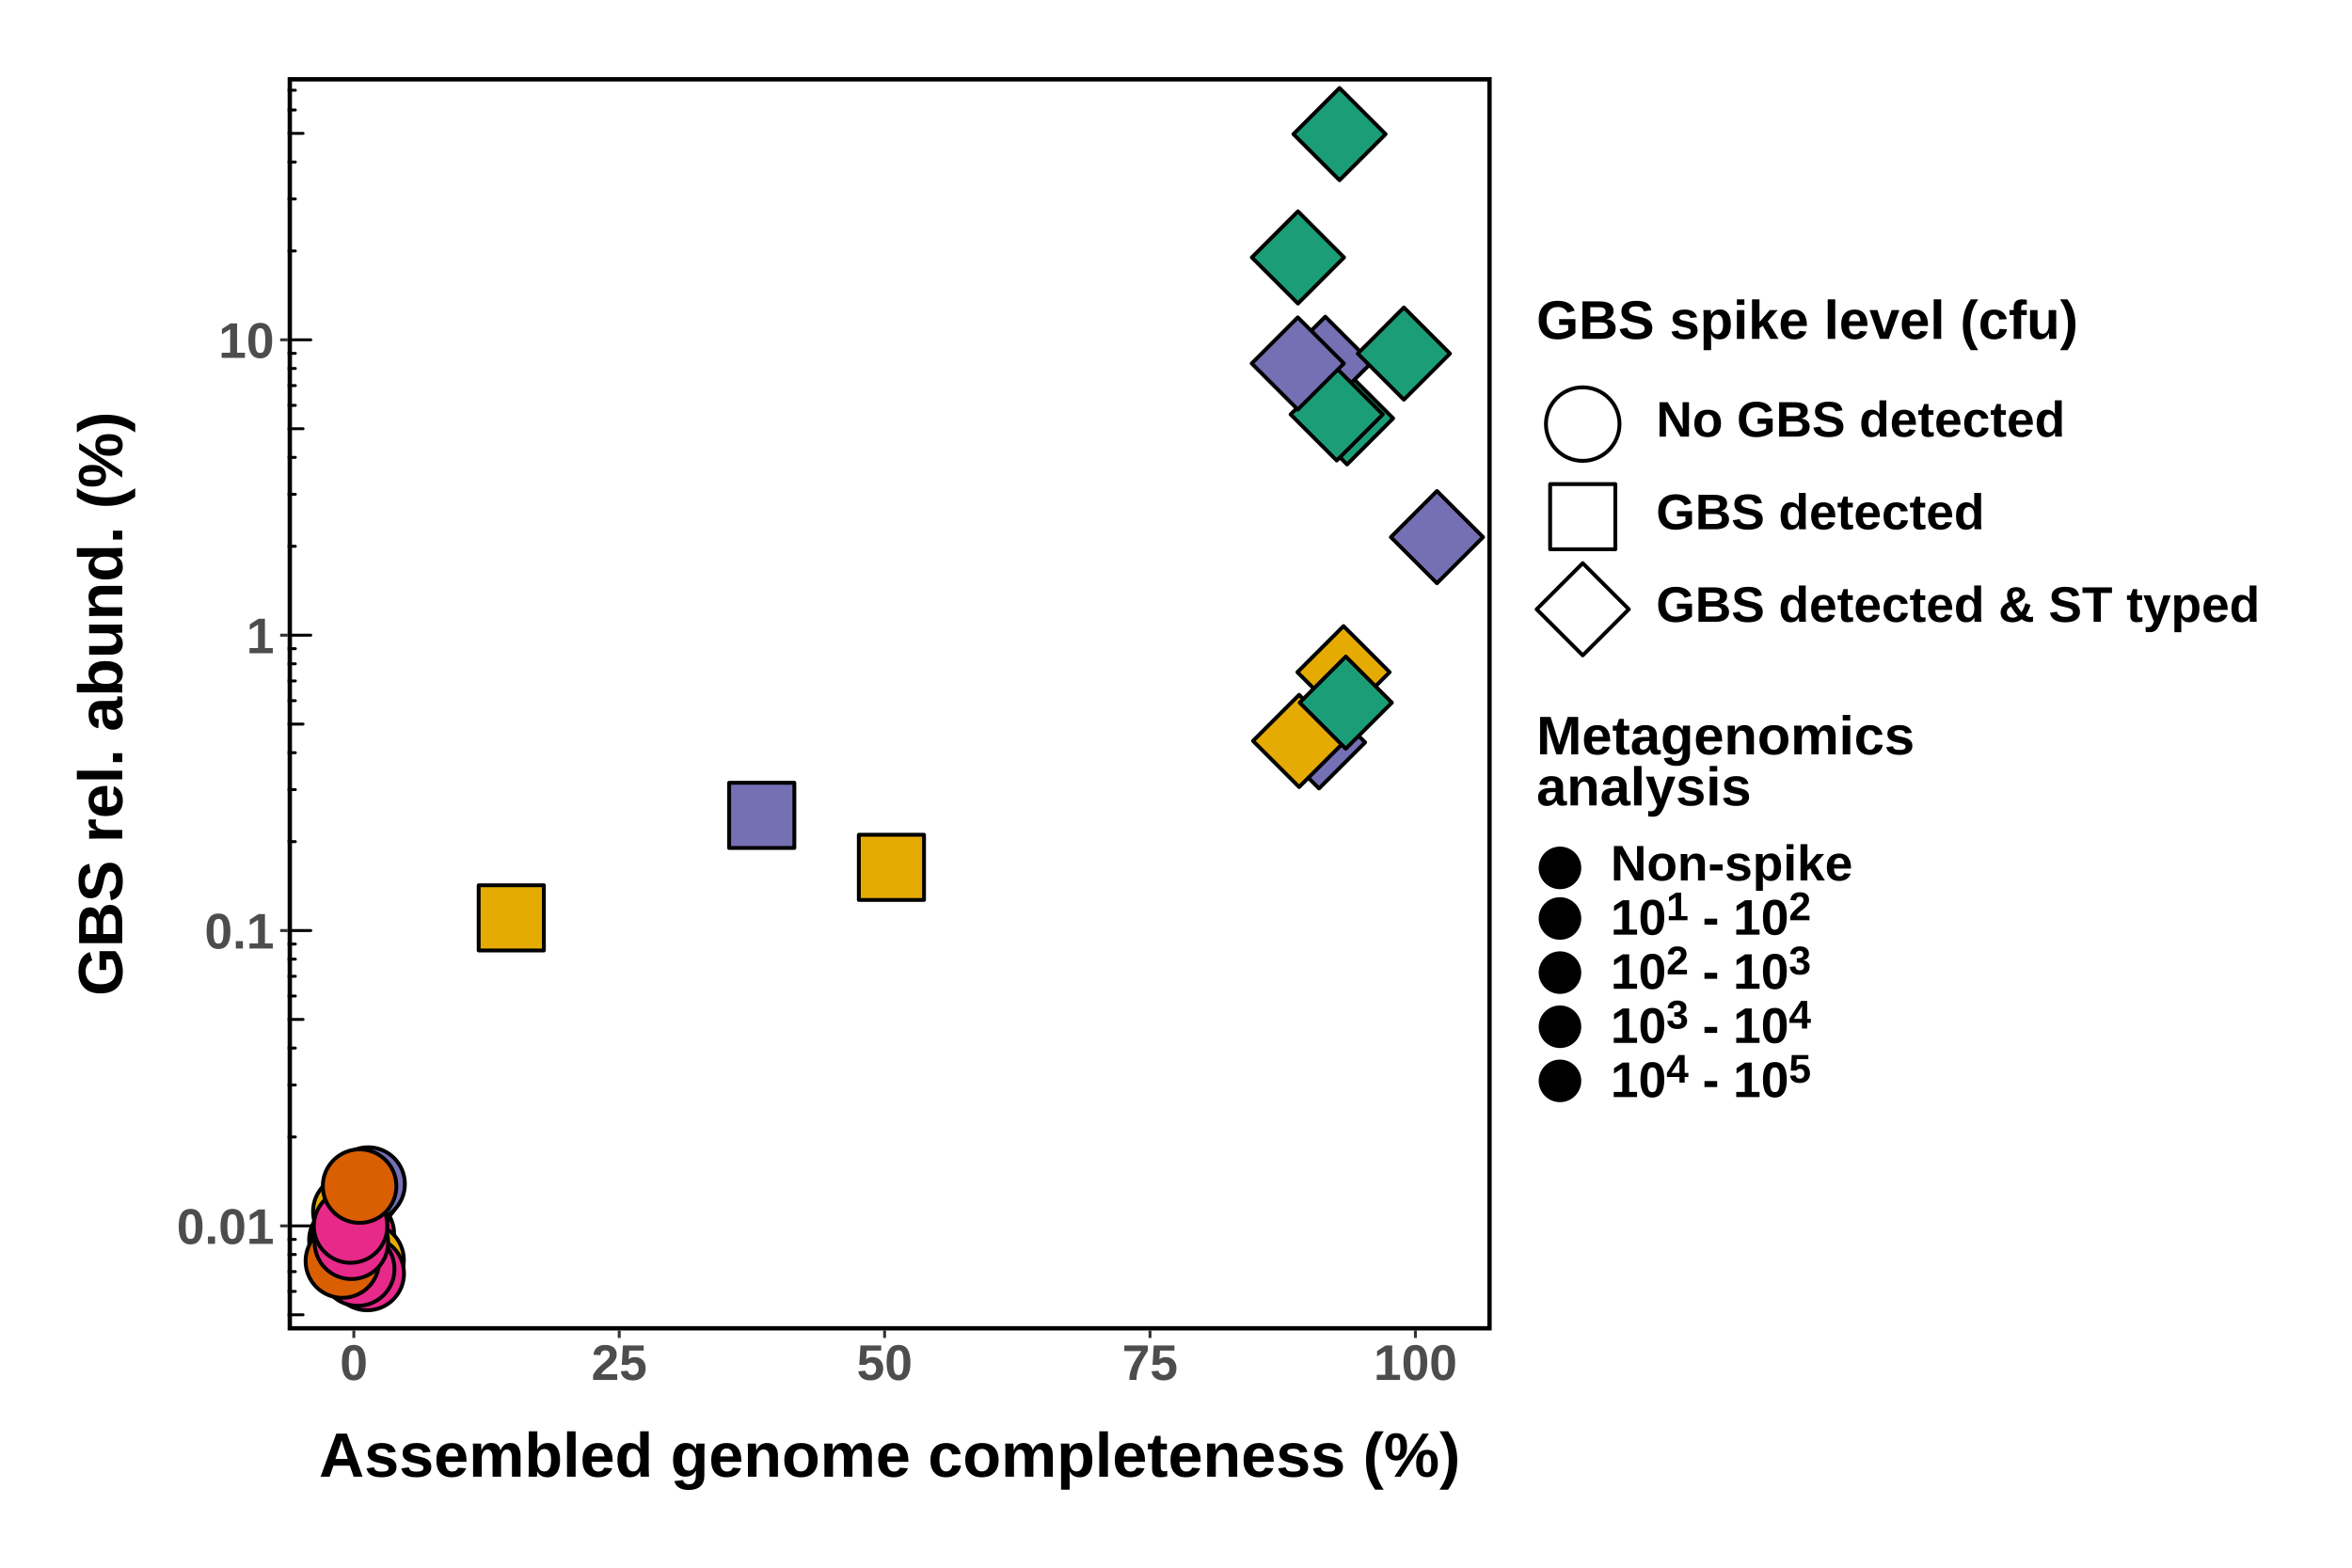
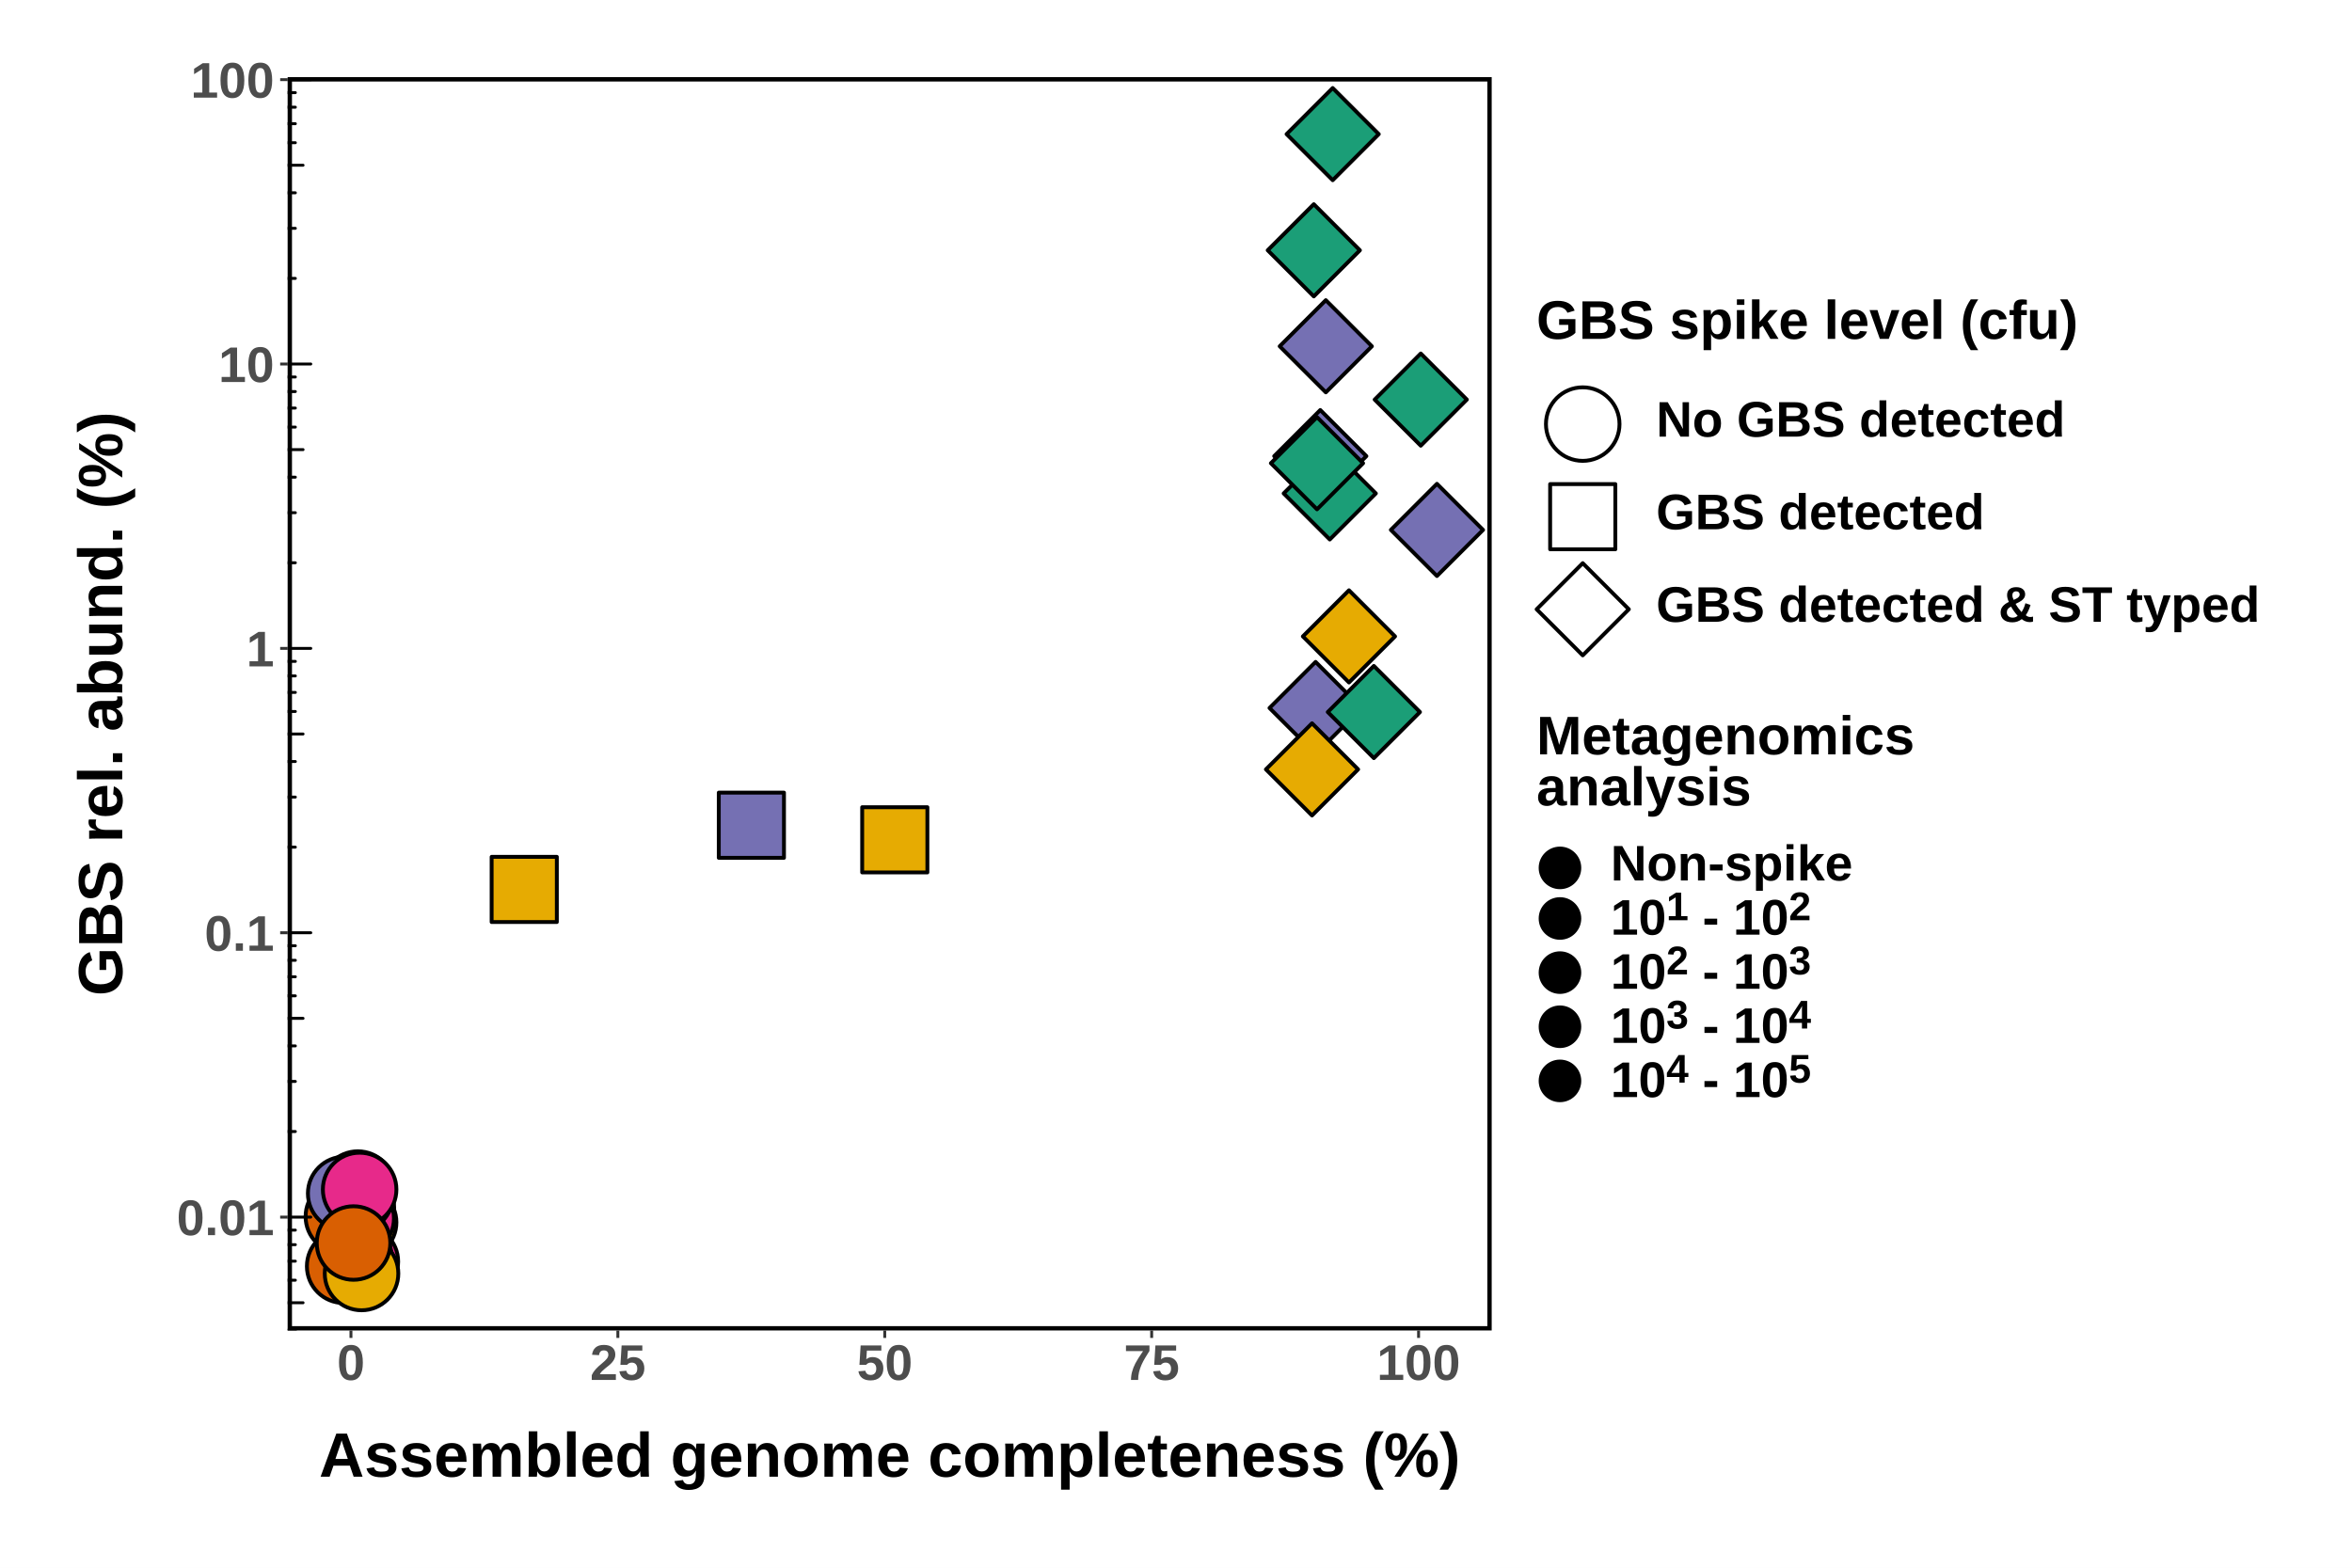
<svg xmlns="http://www.w3.org/2000/svg" class="svglite" width="864.00pt" height="576.00pt" viewBox="0 0 864.00 576.00">
  <defs>
    <style type="text/css">
    .svglite line, .svglite polyline, .svglite polygon, .svglite path, .svglite rect, .svglite circle {
      fill: none;
      stroke: #000000;
      stroke-linecap: round;
      stroke-linejoin: round;
      stroke-miterlimit: 10.00;
    }
    .svglite text {
      white-space: pre;
    }
  </style>
  </defs>
  <rect width="100%" height="100%" style="stroke: none; fill: #FFFFFF;" />
  <defs>
    <clipPath id="cpMC4wMHw4NjQuMDB8MC4wMHw1NzYuMDA=">
      <rect x="0.00" y="0.00" width="864.00" height="576.00" />
    </clipPath>
  </defs>
  <g clip-path="url(#cpMC4wMHw4NjQuMDB8MC4wMHw1NzYuMDA=)">
    <rect x="-0" y="0.00" width="864.00" height="576.00" style="stroke-width: 1.07; stroke: #FFFFFF; fill: #FFFFFF;" />
  </g>
  <defs>
    <clipPath id="cpMTA1LjY2fDU0Ny45N3wyOC4zNXw0ODguODQ=">
      <rect x="105.66" y="28.35" width="442.31" height="460.49" />
    </clipPath>
  </defs>
  <g clip-path="url(#cpMTA1LjY2fDU0Ny45N3wyOC4zNXw0ODguODQ=)">
    <rect x="105.66" y="28.35" width="442.31" height="460.49" style="stroke-width: 1.07; stroke: none; fill: #FFFFFF;" />
-     <circle cx="131.27" cy="453.38" r="13.51" style="stroke-width: 1.42; fill: #E7298A;" />
-     <circle cx="127.07" cy="455.62" r="13.51" style="stroke-width: 1.42; fill: #D95F02;" />
-     <circle cx="134.84" cy="462.97" r="13.51" style="stroke-width: 1.42; fill: #E6AB02;" />
-     <rect x="267.85" y="287.61" width="23.95" height="23.95" style="stroke-width: 1.42; fill: #7570B3;" />
-     <polygon points="494.84,170.65 511.77,153.71 494.84,136.77 477.90,153.71 " style="stroke-width: 1.42; fill: #1B9E77;" />
-     <circle cx="134.90" cy="467.91" r="13.51" style="stroke-width: 1.42; fill: #E7298A;" />
-     <circle cx="133.56" cy="437.17" r="13.51" style="stroke-width: 1.42; fill: #D95F02;" />
-     <polygon points="493.54,263.91 510.48,246.97 493.54,230.04 476.60,246.97 " style="stroke-width: 1.42; fill: #E6AB02;" />
-     <polygon points="486.84,150.23 503.77,133.29 486.84,116.36 469.90,133.29 " style="stroke-width: 1.42; fill: #7570B3;" />
-     <polygon points="492.06,66.21 509.00,49.28 492.06,32.34 475.13,49.28 " style="stroke-width: 1.42; fill: #1B9E77;" />
-     <circle cx="127.25" cy="458.94" r="13.51" style="stroke-width: 1.42; fill: #E7298A;" />
-     <circle cx="134.49" cy="435.64" r="13.51" style="stroke-width: 1.42; fill: #D95F02;" />
-     <rect x="175.84" y="325.27" width="23.95" height="23.95" style="stroke-width: 1.42; fill: #E6AB02;" />
-     <polygon points="484.54,289.70 501.48,272.76 484.54,255.82 467.61,272.76 " style="stroke-width: 1.42; fill: #7570B3;" />
-     <polygon points="491.03,169.20 507.96,152.27 491.03,135.33 474.09,152.27 " style="stroke-width: 1.42; fill: #1B9E77;" />
-     <circle cx="131.40" cy="466.28" r="13.51" style="stroke-width: 1.42; fill: #E7298A;" />
-     <circle cx="125.77" cy="463.34" r="13.51" style="stroke-width: 1.42; fill: #D95F02;" />
-     <polygon points="477.22,289.17 494.16,272.23 477.22,255.30 460.29,272.23 " style="stroke-width: 1.42; fill: #E6AB02;" />
-     <polygon points="476.74,150.48 493.68,133.54 476.74,116.61 459.81,133.54 " style="stroke-width: 1.42; fill: #7570B3;" />
-     <polygon points="476.80,111.52 493.73,94.58 476.80,77.65 459.86,94.58 " style="stroke-width: 1.42; fill: #1B9E77;" />
-     <circle cx="129.08" cy="456.44" r="13.51" style="stroke-width: 1.42; fill: #E7298A;" />
-     <circle cx="130.14" cy="442.95" r="13.51" style="stroke-width: 1.42; fill: #D95F02;" />
-     <circle cx="128.51" cy="445.14" r="13.51" style="stroke-width: 1.42; fill: #E6AB02;" />
-     <circle cx="135.22" cy="435.04" r="13.51" style="stroke-width: 1.42; fill: #7570B3;" />
-     <polygon points="494.37,275.10 511.30,258.17 494.37,241.23 477.43,258.17 " style="stroke-width: 1.42; fill: #1B9E77;" />
-     <circle cx="128.79" cy="450.47" r="13.51" style="stroke-width: 1.42; fill: #E7298A;" />
-     <circle cx="132.09" cy="435.80" r="13.51" style="stroke-width: 1.42; fill: #D95F02;" />
-     <rect x="315.49" y="306.71" width="23.95" height="23.95" style="stroke-width: 1.42; fill: #E6AB02;" />
-     <polygon points="527.86,214.28 544.80,197.35 527.86,180.41 510.93,197.35 " style="stroke-width: 1.42; fill: #7570B3;" />
-     <polygon points="515.70,146.85 532.64,129.92 515.70,112.98 498.77,129.92 " style="stroke-width: 1.42; fill: #1B9E77;" />
-     <line x1="105.66" y1="483.08" x2="111.33" y2="483.08" style="stroke-width: 1.07;" />
-     <line x1="105.66" y1="474.49" x2="108.50" y2="474.49" style="stroke-width: 1.07;" />
-     <line x1="105.66" y1="467.22" x2="108.50" y2="467.22" style="stroke-width: 1.07;" />
-     <line x1="105.66" y1="460.93" x2="108.50" y2="460.93" style="stroke-width: 1.07;" />
-     <line x1="105.66" y1="455.38" x2="108.50" y2="455.38" style="stroke-width: 1.07;" />
-     <line x1="105.66" y1="450.41" x2="114.17" y2="450.41" style="stroke-width: 1.07;" />
-     <line x1="105.66" y1="417.75" x2="108.50" y2="417.75" style="stroke-width: 1.07;" />
-     <line x1="105.66" y1="398.64" x2="108.50" y2="398.64" style="stroke-width: 1.07;" />
-     <line x1="105.66" y1="385.08" x2="108.50" y2="385.08" style="stroke-width: 1.07;" />
-     <line x1="105.66" y1="374.56" x2="111.33" y2="374.56" style="stroke-width: 1.07;" />
-     <line x1="105.66" y1="365.97" x2="108.50" y2="365.97" style="stroke-width: 1.07;" />
-     <line x1="105.66" y1="358.71" x2="108.50" y2="358.71" style="stroke-width: 1.07;" />
-     <line x1="105.66" y1="352.41" x2="108.50" y2="352.41" style="stroke-width: 1.07;" />
-     <line x1="105.66" y1="346.86" x2="108.50" y2="346.86" style="stroke-width: 1.07;" />
-     <line x1="105.66" y1="341.90" x2="114.17" y2="341.90" style="stroke-width: 1.07;" />
-     <line x1="105.66" y1="309.23" x2="108.50" y2="309.23" style="stroke-width: 1.07;" />
-     <line x1="105.66" y1="290.12" x2="108.50" y2="290.12" style="stroke-width: 1.07;" />
-     <line x1="105.66" y1="276.56" x2="108.50" y2="276.56" style="stroke-width: 1.07;" />
-     <line x1="105.66" y1="266.05" x2="111.33" y2="266.05" style="stroke-width: 1.07;" />
-     <line x1="105.66" y1="257.45" x2="108.50" y2="257.45" style="stroke-width: 1.07;" />
-     <line x1="105.66" y1="250.19" x2="108.50" y2="250.19" style="stroke-width: 1.07;" />
-     <line x1="105.66" y1="243.90" x2="108.50" y2="243.90" style="stroke-width: 1.07;" />
-     <line x1="105.66" y1="238.34" x2="108.50" y2="238.34" style="stroke-width: 1.07;" />
-     <line x1="105.66" y1="233.38" x2="114.17" y2="233.38" style="stroke-width: 1.07;" />
-     <line x1="105.66" y1="200.71" x2="108.50" y2="200.71" style="stroke-width: 1.07;" />
-     <line x1="105.66" y1="181.60" x2="108.50" y2="181.60" style="stroke-width: 1.07;" />
-     <line x1="105.66" y1="168.05" x2="108.50" y2="168.05" style="stroke-width: 1.07;" />
-     <line x1="105.66" y1="157.53" x2="111.33" y2="157.53" style="stroke-width: 1.07;" />
-     <line x1="105.66" y1="148.94" x2="108.50" y2="148.94" style="stroke-width: 1.07;" />
-     <line x1="105.66" y1="141.67" x2="108.50" y2="141.67" style="stroke-width: 1.07;" />
-     <line x1="105.66" y1="135.38" x2="108.50" y2="135.38" style="stroke-width: 1.07;" />
-     <line x1="105.66" y1="129.83" x2="108.50" y2="129.83" style="stroke-width: 1.07;" />
-     <line x1="105.66" y1="124.86" x2="114.17" y2="124.86" style="stroke-width: 1.07;" />
-     <line x1="105.66" y1="92.20" x2="108.50" y2="92.20" style="stroke-width: 1.07;" />
-     <line x1="105.66" y1="73.09" x2="108.50" y2="73.09" style="stroke-width: 1.07;" />
-     <line x1="105.66" y1="59.53" x2="108.50" y2="59.53" style="stroke-width: 1.07;" />
-     <line x1="105.66" y1="49.01" x2="111.33" y2="49.01" style="stroke-width: 1.07;" />
-     <line x1="105.66" y1="40.42" x2="108.50" y2="40.42" style="stroke-width: 1.07;" />
-     <line x1="105.66" y1="33.16" x2="108.50" y2="33.16" style="stroke-width: 1.07;" />
+     <circle cx="131.45" cy="436.52" r="13.51" style="stroke-width: 1.42; fill: #E7298A;" />
+     <circle cx="130.58" cy="444.01" r="13.51" style="stroke-width: 1.42; fill: #D95F02;" />
+     <circle cx="132.11" cy="449.12" r="13.51" style="stroke-width: 1.42; fill: #E6AB02;" />
+     <rect x="264.04" y="291.23" width="23.95" height="23.95" style="stroke-width: 1.42; fill: #7570B3;" />
+     <polygon points="488.49,198.22 505.42,181.29 488.49,164.35 471.55,181.29 " style="stroke-width: 1.42; fill: #1B9E77;" />
+     <circle cx="132.75" cy="463.54" r="13.51" style="stroke-width: 1.42; fill: #E7298A;" />
+     <circle cx="131.29" cy="443.95" r="13.51" style="stroke-width: 1.42; fill: #D95F02;" />
+     <polygon points="495.54,250.76 512.47,233.83 495.54,216.89 478.60,233.83 " style="stroke-width: 1.42; fill: #E6AB02;" />
+     <polygon points="485.00,184.52 501.94,167.59 485.00,150.65 468.07,167.59 " style="stroke-width: 1.42; fill: #7570B3;" />
+     <polygon points="489.56,66.21 506.49,49.28 489.56,32.34 472.62,49.28 " style="stroke-width: 1.42; fill: #1B9E77;" />
+     <circle cx="130.50" cy="462.39" r="13.51" style="stroke-width: 1.42; fill: #E7298A;" />
+     <circle cx="128.14" cy="444.78" r="13.51" style="stroke-width: 1.42; fill: #D95F02;" />
+     <rect x="180.60" y="314.82" width="23.95" height="23.95" style="stroke-width: 1.42; fill: #E6AB02;" />
+     <polygon points="483.28,277.07 500.22,260.13 483.28,243.20 466.35,260.13 " style="stroke-width: 1.42; fill: #7570B3;" />
+     <polygon points="483.80,187.13 500.73,170.19 483.80,153.26 466.86,170.19 " style="stroke-width: 1.42; fill: #1B9E77;" />
+     <circle cx="131.20" cy="447.67" r="13.51" style="stroke-width: 1.42; fill: #E7298A;" />
+     <circle cx="125.77" cy="446.99" r="13.51" style="stroke-width: 1.42; fill: #D95F02;" />
+     <polygon points="481.97,299.62 498.90,282.68 481.97,265.75 465.03,282.68 " style="stroke-width: 1.42; fill: #E6AB02;" />
+     <polygon points="487.03,144.16 503.96,127.23 487.03,110.29 470.09,127.23 " style="stroke-width: 1.42; fill: #7570B3;" />
+     <polygon points="482.62,108.90 499.56,91.96 482.62,75.03 465.69,91.96 " style="stroke-width: 1.42; fill: #1B9E77;" />
+     <circle cx="130.85" cy="439.20" r="13.51" style="stroke-width: 1.42; fill: #E7298A;" />
+     <circle cx="126.25" cy="465.24" r="13.51" style="stroke-width: 1.42; fill: #D95F02;" />
+     <circle cx="132.81" cy="467.91" r="13.51" style="stroke-width: 1.42; fill: #E6AB02;" />
+     <circle cx="126.62" cy="438.49" r="13.51" style="stroke-width: 1.42; fill: #7570B3;" />
+     <polygon points="504.68,278.55 521.62,261.62 504.68,244.68 487.75,261.62 " style="stroke-width: 1.42; fill: #1B9E77;" />
+     <circle cx="132.11" cy="437.04" r="13.51" style="stroke-width: 1.42; fill: #E7298A;" />
+     <circle cx="129.87" cy="456.71" r="13.51" style="stroke-width: 1.42; fill: #D95F02;" />
+     <rect x="316.72" y="296.59" width="23.95" height="23.95" style="stroke-width: 1.42; fill: #E6AB02;" />
+     <polygon points="527.86,211.64 544.80,194.70 527.86,177.77 510.93,194.70 " style="stroke-width: 1.42; fill: #7570B3;" />
+     <polygon points="521.91,163.76 538.85,146.82 521.91,129.89 504.98,146.82 " style="stroke-width: 1.42; fill: #1B9E77;" />
+     <line x1="105.66" y1="488.77" x2="108.50" y2="488.77" style="stroke-width: 1.07;" />
+     <line x1="105.66" y1="478.65" x2="111.33" y2="478.65" style="stroke-width: 1.07;" />
+     <line x1="105.66" y1="470.37" x2="108.50" y2="470.37" style="stroke-width: 1.07;" />
+     <line x1="105.66" y1="463.38" x2="108.50" y2="463.38" style="stroke-width: 1.07;" />
+     <line x1="105.66" y1="457.32" x2="108.50" y2="457.32" style="stroke-width: 1.07;" />
+     <line x1="105.66" y1="451.97" x2="108.50" y2="451.97" style="stroke-width: 1.07;" />
+     <line x1="105.66" y1="447.19" x2="114.17" y2="447.19" style="stroke-width: 1.07;" />
+     <line x1="105.66" y1="415.74" x2="108.50" y2="415.74" style="stroke-width: 1.07;" />
+     <line x1="105.66" y1="397.34" x2="108.50" y2="397.34" style="stroke-width: 1.07;" />
+     <line x1="105.66" y1="384.29" x2="108.50" y2="384.29" style="stroke-width: 1.07;" />
+     <line x1="105.66" y1="374.16" x2="111.33" y2="374.16" style="stroke-width: 1.07;" />
+     <line x1="105.66" y1="365.89" x2="108.50" y2="365.89" style="stroke-width: 1.07;" />
+     <line x1="105.66" y1="358.89" x2="108.50" y2="358.89" style="stroke-width: 1.07;" />
+     <line x1="105.66" y1="352.84" x2="108.50" y2="352.84" style="stroke-width: 1.07;" />
+     <line x1="105.66" y1="347.49" x2="108.50" y2="347.49" style="stroke-width: 1.07;" />
+     <line x1="105.66" y1="342.71" x2="114.17" y2="342.71" style="stroke-width: 1.07;" />
+     <line x1="105.66" y1="311.26" x2="108.50" y2="311.26" style="stroke-width: 1.07;" />
+     <line x1="105.66" y1="292.86" x2="108.50" y2="292.86" style="stroke-width: 1.07;" />
+     <line x1="105.66" y1="279.80" x2="108.50" y2="279.80" style="stroke-width: 1.07;" />
+     <line x1="105.66" y1="269.68" x2="111.33" y2="269.68" style="stroke-width: 1.07;" />
+     <line x1="105.66" y1="261.41" x2="108.50" y2="261.41" style="stroke-width: 1.07;" />
+     <line x1="105.66" y1="254.41" x2="108.50" y2="254.41" style="stroke-width: 1.07;" />
+     <line x1="105.66" y1="248.35" x2="108.50" y2="248.35" style="stroke-width: 1.07;" />
+     <line x1="105.66" y1="243.01" x2="108.50" y2="243.01" style="stroke-width: 1.07;" />
+     <line x1="105.66" y1="238.23" x2="114.17" y2="238.23" style="stroke-width: 1.07;" />
+     <line x1="105.66" y1="206.77" x2="108.50" y2="206.77" style="stroke-width: 1.07;" />
+     <line x1="105.66" y1="188.38" x2="108.50" y2="188.38" style="stroke-width: 1.07;" />
+     <line x1="105.66" y1="175.32" x2="108.50" y2="175.32" style="stroke-width: 1.07;" />
+     <line x1="105.66" y1="165.20" x2="111.33" y2="165.20" style="stroke-width: 1.07;" />
+     <line x1="105.66" y1="156.92" x2="108.50" y2="156.92" style="stroke-width: 1.07;" />
+     <line x1="105.66" y1="149.93" x2="108.50" y2="149.93" style="stroke-width: 1.07;" />
+     <line x1="105.66" y1="143.87" x2="108.50" y2="143.87" style="stroke-width: 1.07;" />
+     <line x1="105.66" y1="138.52" x2="108.50" y2="138.52" style="stroke-width: 1.07;" />
+     <line x1="105.66" y1="133.74" x2="114.17" y2="133.74" style="stroke-width: 1.07;" />
+     <line x1="105.66" y1="102.29" x2="108.50" y2="102.29" style="stroke-width: 1.07;" />
+     <line x1="105.66" y1="83.89" x2="108.50" y2="83.89" style="stroke-width: 1.07;" />
+     <line x1="105.66" y1="70.84" x2="108.50" y2="70.84" style="stroke-width: 1.07;" />
+     <line x1="105.66" y1="60.71" x2="111.33" y2="60.71" style="stroke-width: 1.07;" />
+     <line x1="105.66" y1="52.44" x2="108.50" y2="52.44" style="stroke-width: 1.07;" />
+     <line x1="105.66" y1="45.45" x2="108.50" y2="45.45" style="stroke-width: 1.07;" />
+     <line x1="105.66" y1="39.39" x2="108.50" y2="39.39" style="stroke-width: 1.07;" />
+     <line x1="105.66" y1="34.04" x2="108.50" y2="34.04" style="stroke-width: 1.07;" />
+     <line x1="105.66" y1="29.26" x2="114.17" y2="29.26" style="stroke-width: 1.07;" />
    <rect x="105.66" y="28.35" width="442.31" height="460.49" style="stroke-width: 3.20;" />
  </g>
  <g clip-path="url(#cpMC4wMHw4NjQuMDB8MC4wMHw1NzYuMDA=)">
-     <text x="100.73" y="457.03" text-anchor="end" style="font-size: 18.40px; font-weight: bold;fill: #4D4D4D; font-family: &quot;Arial&quot;;" textLength="35.81px" lengthAdjust="spacingAndGlyphs">0.01</text>
-     <text x="100.73" y="348.51" text-anchor="end" style="font-size: 18.40px; font-weight: bold;fill: #4D4D4D; font-family: &quot;Arial&quot;;" textLength="25.57px" lengthAdjust="spacingAndGlyphs">0.1</text>
-     <text x="100.73" y="240.00" text-anchor="end" style="font-size: 18.40px; font-weight: bold;fill: #4D4D4D; font-family: &quot;Arial&quot;;" textLength="10.23px" lengthAdjust="spacingAndGlyphs">1</text>
-     <text x="100.73" y="131.48" text-anchor="end" style="font-size: 18.40px; font-weight: bold;fill: #4D4D4D; font-family: &quot;Arial&quot;;" textLength="20.46px" lengthAdjust="spacingAndGlyphs">10</text>
-     <polyline points="102.92,450.41 105.66,450.41 " style="stroke-width: 1.07; stroke: #333333; stroke-linecap: butt;" />
-     <polyline points="102.92,341.90 105.66,341.90 " style="stroke-width: 1.07; stroke: #333333; stroke-linecap: butt;" />
-     <polyline points="102.92,233.38 105.66,233.38 " style="stroke-width: 1.07; stroke: #333333; stroke-linecap: butt;" />
-     <polyline points="102.92,124.86 105.66,124.86 " style="stroke-width: 1.07; stroke: #333333; stroke-linecap: butt;" />
-     <polyline points="129.98,491.58 129.98,488.84 " style="stroke-width: 1.07; stroke: #333333; stroke-linecap: butt;" />
-     <polyline points="227.47,491.58 227.47,488.84 " style="stroke-width: 1.07; stroke: #333333; stroke-linecap: butt;" />
-     <polyline points="324.96,491.58 324.96,488.84 " style="stroke-width: 1.07; stroke: #333333; stroke-linecap: butt;" />
-     <polyline points="422.45,491.58 422.45,488.84 " style="stroke-width: 1.07; stroke: #333333; stroke-linecap: butt;" />
-     <polyline points="519.94,491.58 519.94,488.84 " style="stroke-width: 1.07; stroke: #333333; stroke-linecap: butt;" />
-     <text x="129.98" y="507.01" text-anchor="middle" style="font-size: 18.40px; font-weight: bold;fill: #4D4D4D; font-family: &quot;Arial&quot;;" textLength="10.23px" lengthAdjust="spacingAndGlyphs">0</text>
-     <text x="227.47" y="507.01" text-anchor="middle" style="font-size: 18.40px; font-weight: bold;fill: #4D4D4D; font-family: &quot;Arial&quot;;" textLength="20.46px" lengthAdjust="spacingAndGlyphs">25</text>
-     <text x="324.96" y="507.01" text-anchor="middle" style="font-size: 18.40px; font-weight: bold;fill: #4D4D4D; font-family: &quot;Arial&quot;;" textLength="20.46px" lengthAdjust="spacingAndGlyphs">50</text>
-     <text x="422.45" y="507.01" text-anchor="middle" style="font-size: 18.40px; font-weight: bold;fill: #4D4D4D; font-family: &quot;Arial&quot;;" textLength="20.46px" lengthAdjust="spacingAndGlyphs">75</text>
-     <text x="519.94" y="507.01" text-anchor="middle" style="font-size: 18.40px; font-weight: bold;fill: #4D4D4D; font-family: &quot;Arial&quot;;" textLength="30.69px" lengthAdjust="spacingAndGlyphs">100</text>
+     <text x="100.73" y="453.81" text-anchor="end" style="font-size: 18.40px; font-weight: bold;fill: #4D4D4D; font-family: &quot;Arial&quot;;" textLength="35.81px" lengthAdjust="spacingAndGlyphs">0.01</text>
+     <text x="100.73" y="349.33" text-anchor="end" style="font-size: 18.40px; font-weight: bold;fill: #4D4D4D; font-family: &quot;Arial&quot;;" textLength="25.57px" lengthAdjust="spacingAndGlyphs">0.1</text>
+     <text x="100.73" y="244.84" text-anchor="end" style="font-size: 18.40px; font-weight: bold;fill: #4D4D4D; font-family: &quot;Arial&quot;;" textLength="10.23px" lengthAdjust="spacingAndGlyphs">1</text>
+     <text x="100.73" y="140.36" text-anchor="end" style="font-size: 18.40px; font-weight: bold;fill: #4D4D4D; font-family: &quot;Arial&quot;;" textLength="20.46px" lengthAdjust="spacingAndGlyphs">10</text>
+     <text x="100.73" y="35.88" text-anchor="end" style="font-size: 18.40px; font-weight: bold;fill: #4D4D4D; font-family: &quot;Arial&quot;;" textLength="30.69px" lengthAdjust="spacingAndGlyphs">100</text>
+     <polyline points="102.92,447.19 105.66,447.19 " style="stroke-width: 1.07; stroke: #333333; stroke-linecap: butt;" />
+     <polyline points="102.92,342.71 105.66,342.71 " style="stroke-width: 1.07; stroke: #333333; stroke-linecap: butt;" />
+     <polyline points="102.92,238.23 105.66,238.23 " style="stroke-width: 1.07; stroke: #333333; stroke-linecap: butt;" />
+     <polyline points="102.92,133.74 105.66,133.74 " style="stroke-width: 1.07; stroke: #333333; stroke-linecap: butt;" />
+     <polyline points="102.92,29.26 105.66,29.26 " style="stroke-width: 1.07; stroke: #333333; stroke-linecap: butt;" />
+     <polyline points="128.92,491.58 128.92,488.84 " style="stroke-width: 1.07; stroke: #333333; stroke-linecap: butt;" />
+     <polyline points="226.97,491.58 226.97,488.84 " style="stroke-width: 1.07; stroke: #333333; stroke-linecap: butt;" />
+     <polyline points="325.01,491.58 325.01,488.84 " style="stroke-width: 1.07; stroke: #333333; stroke-linecap: butt;" />
+     <polyline points="423.06,491.58 423.06,488.84 " style="stroke-width: 1.07; stroke: #333333; stroke-linecap: butt;" />
+     <polyline points="521.11,491.58 521.11,488.84 " style="stroke-width: 1.07; stroke: #333333; stroke-linecap: butt;" />
+     <text x="128.92" y="507.01" text-anchor="middle" style="font-size: 18.40px; font-weight: bold;fill: #4D4D4D; font-family: &quot;Arial&quot;;" textLength="10.23px" lengthAdjust="spacingAndGlyphs">0</text>
+     <text x="226.97" y="507.01" text-anchor="middle" style="font-size: 18.40px; font-weight: bold;fill: #4D4D4D; font-family: &quot;Arial&quot;;" textLength="20.46px" lengthAdjust="spacingAndGlyphs">25</text>
+     <text x="325.01" y="507.01" text-anchor="middle" style="font-size: 18.40px; font-weight: bold;fill: #4D4D4D; font-family: &quot;Arial&quot;;" textLength="20.46px" lengthAdjust="spacingAndGlyphs">50</text>
+     <text x="423.06" y="507.01" text-anchor="middle" style="font-size: 18.40px; font-weight: bold;fill: #4D4D4D; font-family: &quot;Arial&quot;;" textLength="20.46px" lengthAdjust="spacingAndGlyphs">75</text>
+     <text x="521.11" y="507.01" text-anchor="middle" style="font-size: 18.40px; font-weight: bold;fill: #4D4D4D; font-family: &quot;Arial&quot;;" textLength="30.69px" lengthAdjust="spacingAndGlyphs">100</text>
    <text x="326.82" y="542.57" text-anchor="middle" style="font-size: 23.00px; font-weight: bold; font-family: &quot;Arial&quot;;" textLength="419.26px" lengthAdjust="spacingAndGlyphs">Assembled genome completeness (%)</text>
    <text transform="translate(44.90,258.59) rotate(-90)" text-anchor="middle" style="font-size: 23.00px; font-weight: bold; font-family: &quot;Arial&quot;;" textLength="214.70px" lengthAdjust="spacingAndGlyphs">GBS rel. abund. (%)</text>
    <rect x="558.93" y="104.63" width="276.73" height="141.72" style="stroke-width: 1.07; stroke: none; fill: #FFFFFF;" />
    <text x="564.41" y="124.50" style="font-size: 20.00px; font-weight: bold; font-family: &quot;Arial&quot;;" textLength="43.34px" lengthAdjust="spacingAndGlyphs">GBS</text>
    <text x="613.31" y="124.50" style="font-size: 20.00px; font-weight: bold; font-family: &quot;Arial&quot;;" textLength="51.15px" lengthAdjust="spacingAndGlyphs">spike</text>
    <text x="670.02" y="124.50" style="font-size: 20.00px; font-weight: bold; font-family: &quot;Arial&quot;;" textLength="44.49px" lengthAdjust="spacingAndGlyphs">level</text>
    <text x="720.06" y="124.50" style="font-size: 20.00px; font-weight: bold; font-family: &quot;Arial&quot;;" textLength="43.32px" lengthAdjust="spacingAndGlyphs">(cfu)</text>
    <rect x="564.41" y="138.82" width="34.02" height="34.02" style="stroke-width: 1.07; stroke: none; fill: #FFFFFF;" />
    <circle cx="581.41" cy="155.82" r="13.51" style="stroke-width: 1.42;" />
    <rect x="564.41" y="172.83" width="34.02" height="34.02" style="stroke-width: 1.07; stroke: none; fill: #FFFFFF;" />
    <rect x="569.44" y="177.87" width="23.95" height="23.95" style="stroke-width: 1.42;" />
    <rect x="564.41" y="206.85" width="34.02" height="34.02" style="stroke-width: 1.07; stroke: none; fill: #FFFFFF;" />
    <polygon points="581.41,240.79 598.35,223.86 581.41,206.92 564.48,223.86 " style="stroke-width: 1.42;" />
    <text x="608.39" y="160.44" style="font-size: 18.40px; font-weight: bold; font-family: &quot;Arial&quot;;" textLength="24.52px" lengthAdjust="spacingAndGlyphs">No</text>
    <text x="638.01" y="160.44" style="font-size: 18.40px; font-weight: bold; font-family: &quot;Arial&quot;;" textLength="39.86px" lengthAdjust="spacingAndGlyphs">GBS</text>
    <text x="682.98" y="160.44" style="font-size: 18.40px; font-weight: bold; font-family: &quot;Arial&quot;;" textLength="75.64px" lengthAdjust="spacingAndGlyphs">detected</text>
    <text x="608.39" y="194.46" style="font-size: 18.40px; font-weight: bold; font-family: &quot;Arial&quot;;" textLength="39.86px" lengthAdjust="spacingAndGlyphs">GBS</text>
    <text x="653.36" y="194.46" style="font-size: 18.40px; font-weight: bold; font-family: &quot;Arial&quot;;" textLength="75.64px" lengthAdjust="spacingAndGlyphs">detected</text>
    <text x="608.39" y="228.47" style="font-size: 18.40px; font-weight: bold; font-family: &quot;Arial&quot;;" textLength="39.86px" lengthAdjust="spacingAndGlyphs">GBS</text>
    <text x="653.36" y="228.47" style="font-size: 18.40px; font-weight: bold; font-family: &quot;Arial&quot;;" textLength="75.64px" lengthAdjust="spacingAndGlyphs">detected</text>
    <text x="734.11" y="228.47" style="font-size: 18.40px; font-weight: bold; font-family: &quot;Arial&quot;;" textLength="13.28px" lengthAdjust="spacingAndGlyphs">&amp;</text>
    <text x="752.51" y="228.47" style="font-size: 18.40px; font-weight: bold; font-family: &quot;Arial&quot;;" textLength="23.50px" lengthAdjust="spacingAndGlyphs">ST</text>
    <text x="781.12" y="228.47" style="font-size: 18.40px; font-weight: bold; font-family: &quot;Arial&quot;;" textLength="49.05px" lengthAdjust="spacingAndGlyphs">typed</text>
    <rect x="558.93" y="257.30" width="149.90" height="155.26" style="stroke-width: 1.07; stroke: none; fill: #FFFFFF;" />
    <text x="564.41" y="277.17" style="font-size: 20.00px; font-weight: bold; font-family: &quot;Arial&quot;;" textLength="138.94px" lengthAdjust="spacingAndGlyphs">Metagenomics</text>
    <text x="564.41" y="295.92" style="font-size: 20.00px; font-weight: bold; font-family: &quot;Arial&quot;;" textLength="78.96px" lengthAdjust="spacingAndGlyphs">analysis</text>
    <rect x="564.41" y="310.24" width="17.28" height="17.28" style="stroke-width: 1.07; stroke: none; fill: #FFFFFF;" />
    <circle cx="573.05" cy="318.88" r="7.11" style="stroke-width: 1.42; fill: #000000;" />
    <rect x="564.41" y="327.52" width="17.28" height="19.89" style="stroke-width: 1.07; stroke: none; fill: #FFFFFF;" />
    <circle cx="573.05" cy="337.47" r="7.11" style="stroke-width: 1.42; fill: #000000;" />
    <rect x="564.41" y="347.41" width="17.28" height="19.89" style="stroke-width: 1.07; stroke: none; fill: #FFFFFF;" />
    <circle cx="573.05" cy="357.36" r="7.11" style="stroke-width: 1.42; fill: #000000;" />
    <rect x="564.41" y="367.30" width="17.28" height="19.89" style="stroke-width: 1.07; stroke: none; fill: #FFFFFF;" />
    <circle cx="573.05" cy="377.25" r="7.11" style="stroke-width: 1.42; fill: #000000;" />
    <rect x="564.41" y="387.19" width="17.28" height="19.89" style="stroke-width: 1.07; stroke: none; fill: #FFFFFF;" />
    <circle cx="573.05" cy="397.14" r="7.11" style="stroke-width: 1.42; fill: #000000;" />
    <text x="591.65" y="323.50" style="font-size: 18.40px; font-weight: bold; font-family: &quot;Arial&quot;;" textLength="88.91px" lengthAdjust="spacingAndGlyphs">Non-spike</text>
    <text x="591.65" y="343.41" style="font-size: 18.40px; font-weight: bold; font-family: &quot;Arial&quot;;" textLength="20.46px" lengthAdjust="spacingAndGlyphs">10</text>
    <text x="612.11" y="338.11" style="font-size: 14.72px; font-weight: bold; font-family: &quot;Arial&quot;;" textLength="8.19px" lengthAdjust="spacingAndGlyphs">1</text>
    <text x="625.41" y="343.41" style="font-size: 18.40px; font-weight: bold; font-family: &quot;Arial&quot;;" textLength="6.13px" lengthAdjust="spacingAndGlyphs">-</text>
    <text x="636.65" y="343.41" style="font-size: 18.40px; font-weight: bold; font-family: &quot;Arial&quot;;" textLength="20.46px" lengthAdjust="spacingAndGlyphs">10</text>
    <text x="657.11" y="338.11" style="font-size: 14.72px; font-weight: bold; font-family: &quot;Arial&quot;;" textLength="8.19px" lengthAdjust="spacingAndGlyphs">2</text>
    <text x="591.65" y="363.30" style="font-size: 18.40px; font-weight: bold; font-family: &quot;Arial&quot;;" textLength="20.46px" lengthAdjust="spacingAndGlyphs">10</text>
    <text x="612.11" y="358.00" style="font-size: 14.72px; font-weight: bold; font-family: &quot;Arial&quot;;" textLength="8.19px" lengthAdjust="spacingAndGlyphs">2</text>
    <text x="625.41" y="363.30" style="font-size: 18.40px; font-weight: bold; font-family: &quot;Arial&quot;;" textLength="6.13px" lengthAdjust="spacingAndGlyphs">-</text>
    <text x="636.65" y="363.30" style="font-size: 18.40px; font-weight: bold; font-family: &quot;Arial&quot;;" textLength="20.46px" lengthAdjust="spacingAndGlyphs">10</text>
    <text x="657.11" y="358.00" style="font-size: 14.72px; font-weight: bold; font-family: &quot;Arial&quot;;" textLength="8.19px" lengthAdjust="spacingAndGlyphs">3</text>
    <text x="591.65" y="383.19" style="font-size: 18.40px; font-weight: bold; font-family: &quot;Arial&quot;;" textLength="20.46px" lengthAdjust="spacingAndGlyphs">10</text>
    <text x="612.11" y="377.89" style="font-size: 14.72px; font-weight: bold; font-family: &quot;Arial&quot;;" textLength="8.19px" lengthAdjust="spacingAndGlyphs">3</text>
    <text x="625.41" y="383.19" style="font-size: 18.40px; font-weight: bold; font-family: &quot;Arial&quot;;" textLength="6.13px" lengthAdjust="spacingAndGlyphs">-</text>
    <text x="636.65" y="383.19" style="font-size: 18.40px; font-weight: bold; font-family: &quot;Arial&quot;;" textLength="20.46px" lengthAdjust="spacingAndGlyphs">10</text>
    <text x="657.11" y="377.89" style="font-size: 14.72px; font-weight: bold; font-family: &quot;Arial&quot;;" textLength="8.19px" lengthAdjust="spacingAndGlyphs">4</text>
    <text x="591.65" y="403.08" style="font-size: 18.40px; font-weight: bold; font-family: &quot;Arial&quot;;" textLength="20.46px" lengthAdjust="spacingAndGlyphs">10</text>
    <text x="612.11" y="397.78" style="font-size: 14.72px; font-weight: bold; font-family: &quot;Arial&quot;;" textLength="8.19px" lengthAdjust="spacingAndGlyphs">4</text>
    <text x="625.41" y="403.08" style="font-size: 18.40px; font-weight: bold; font-family: &quot;Arial&quot;;" textLength="6.13px" lengthAdjust="spacingAndGlyphs">-</text>
    <text x="636.65" y="403.08" style="font-size: 18.40px; font-weight: bold; font-family: &quot;Arial&quot;;" textLength="20.46px" lengthAdjust="spacingAndGlyphs">10</text>
    <text x="657.11" y="397.78" style="font-size: 14.72px; font-weight: bold; font-family: &quot;Arial&quot;;" textLength="8.19px" lengthAdjust="spacingAndGlyphs">5</text>
  </g>
</svg>
